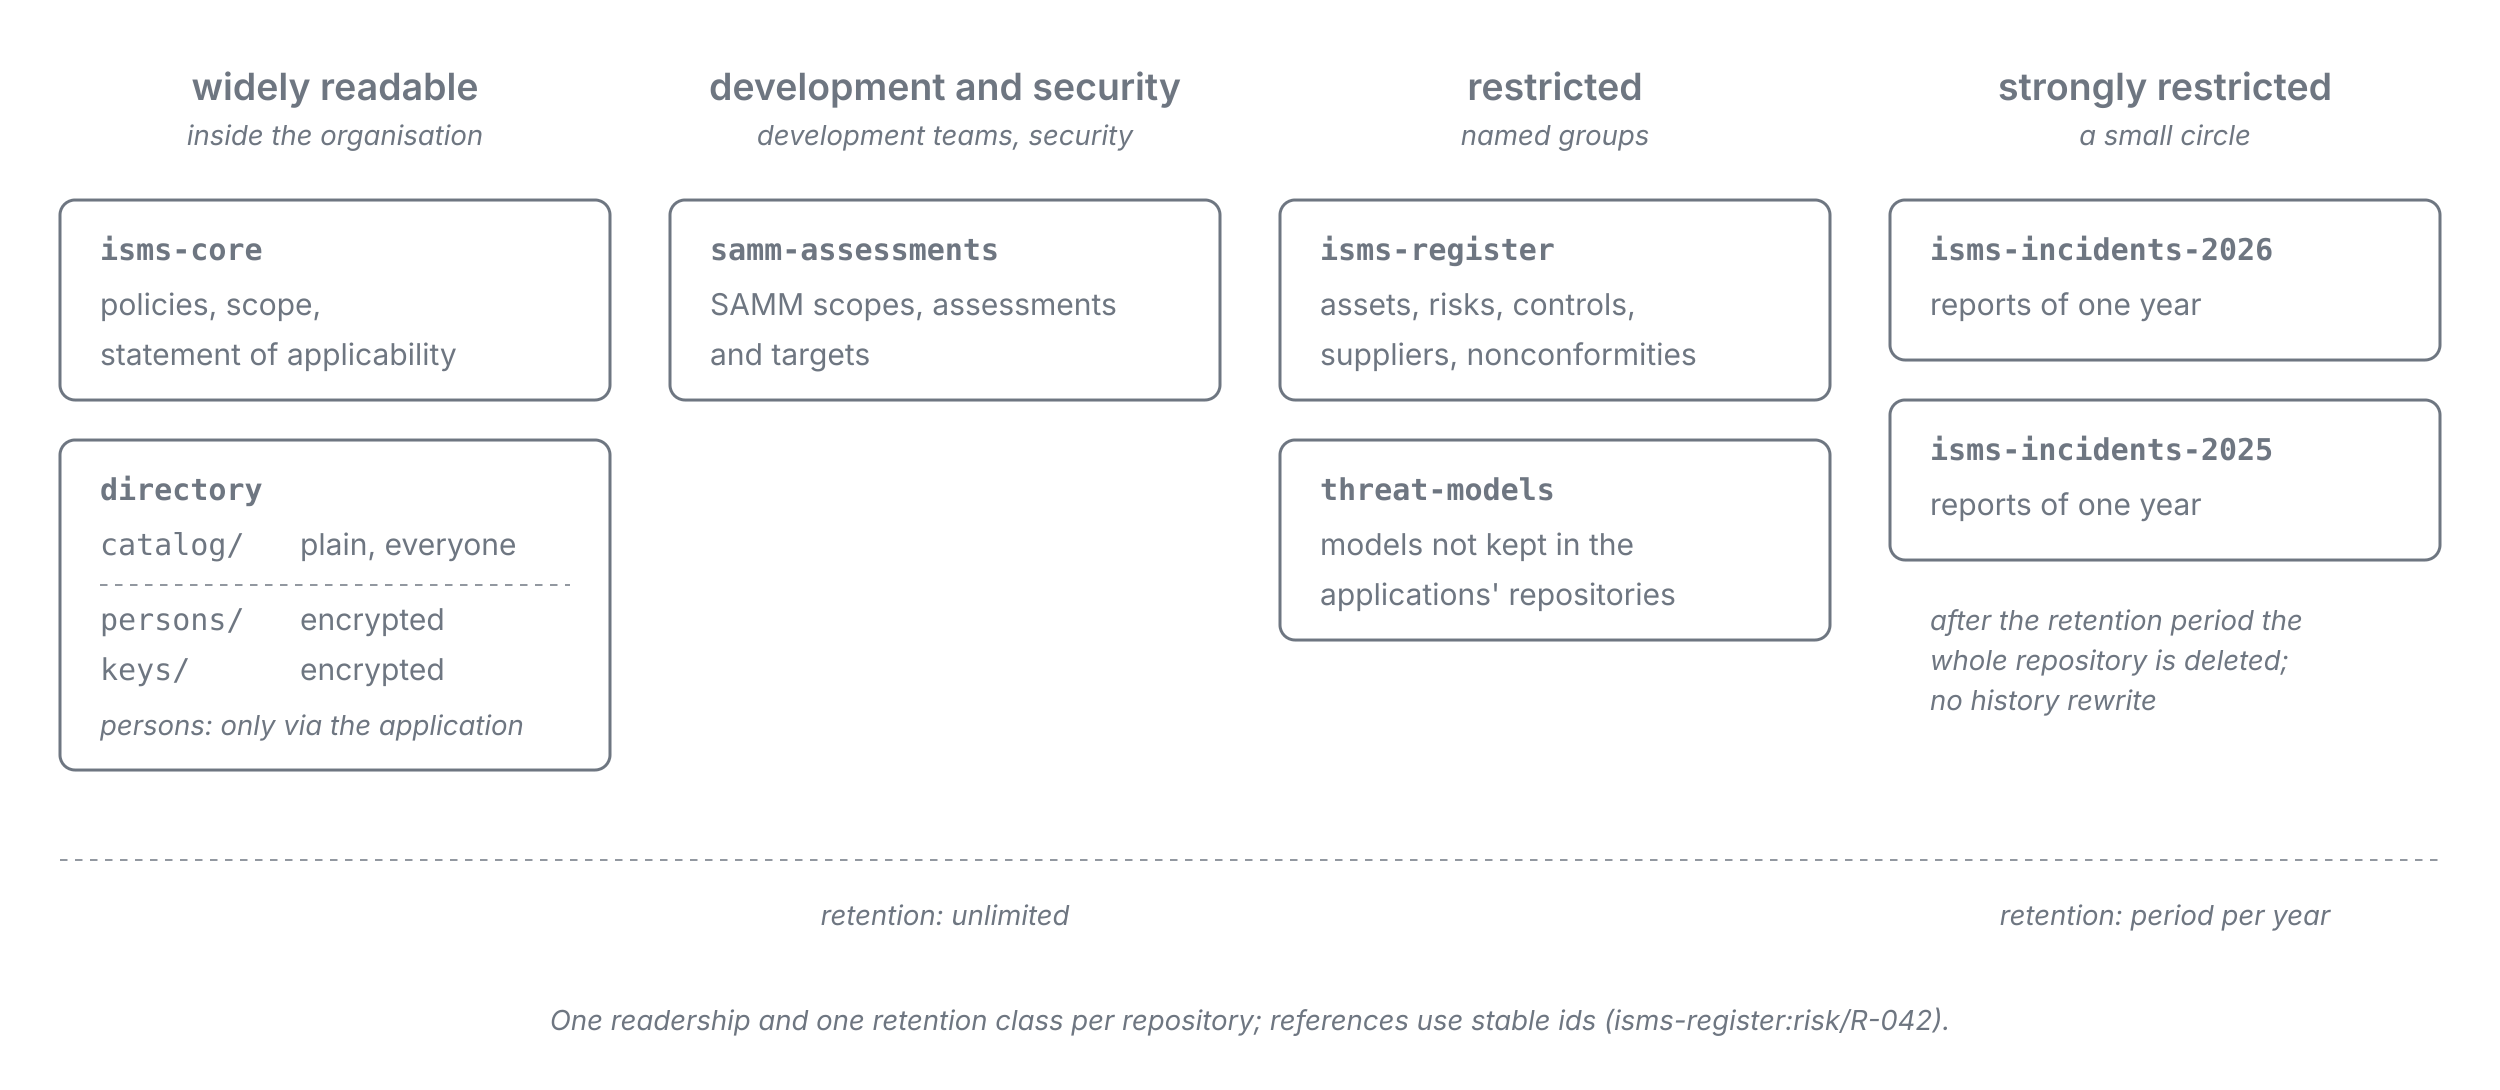
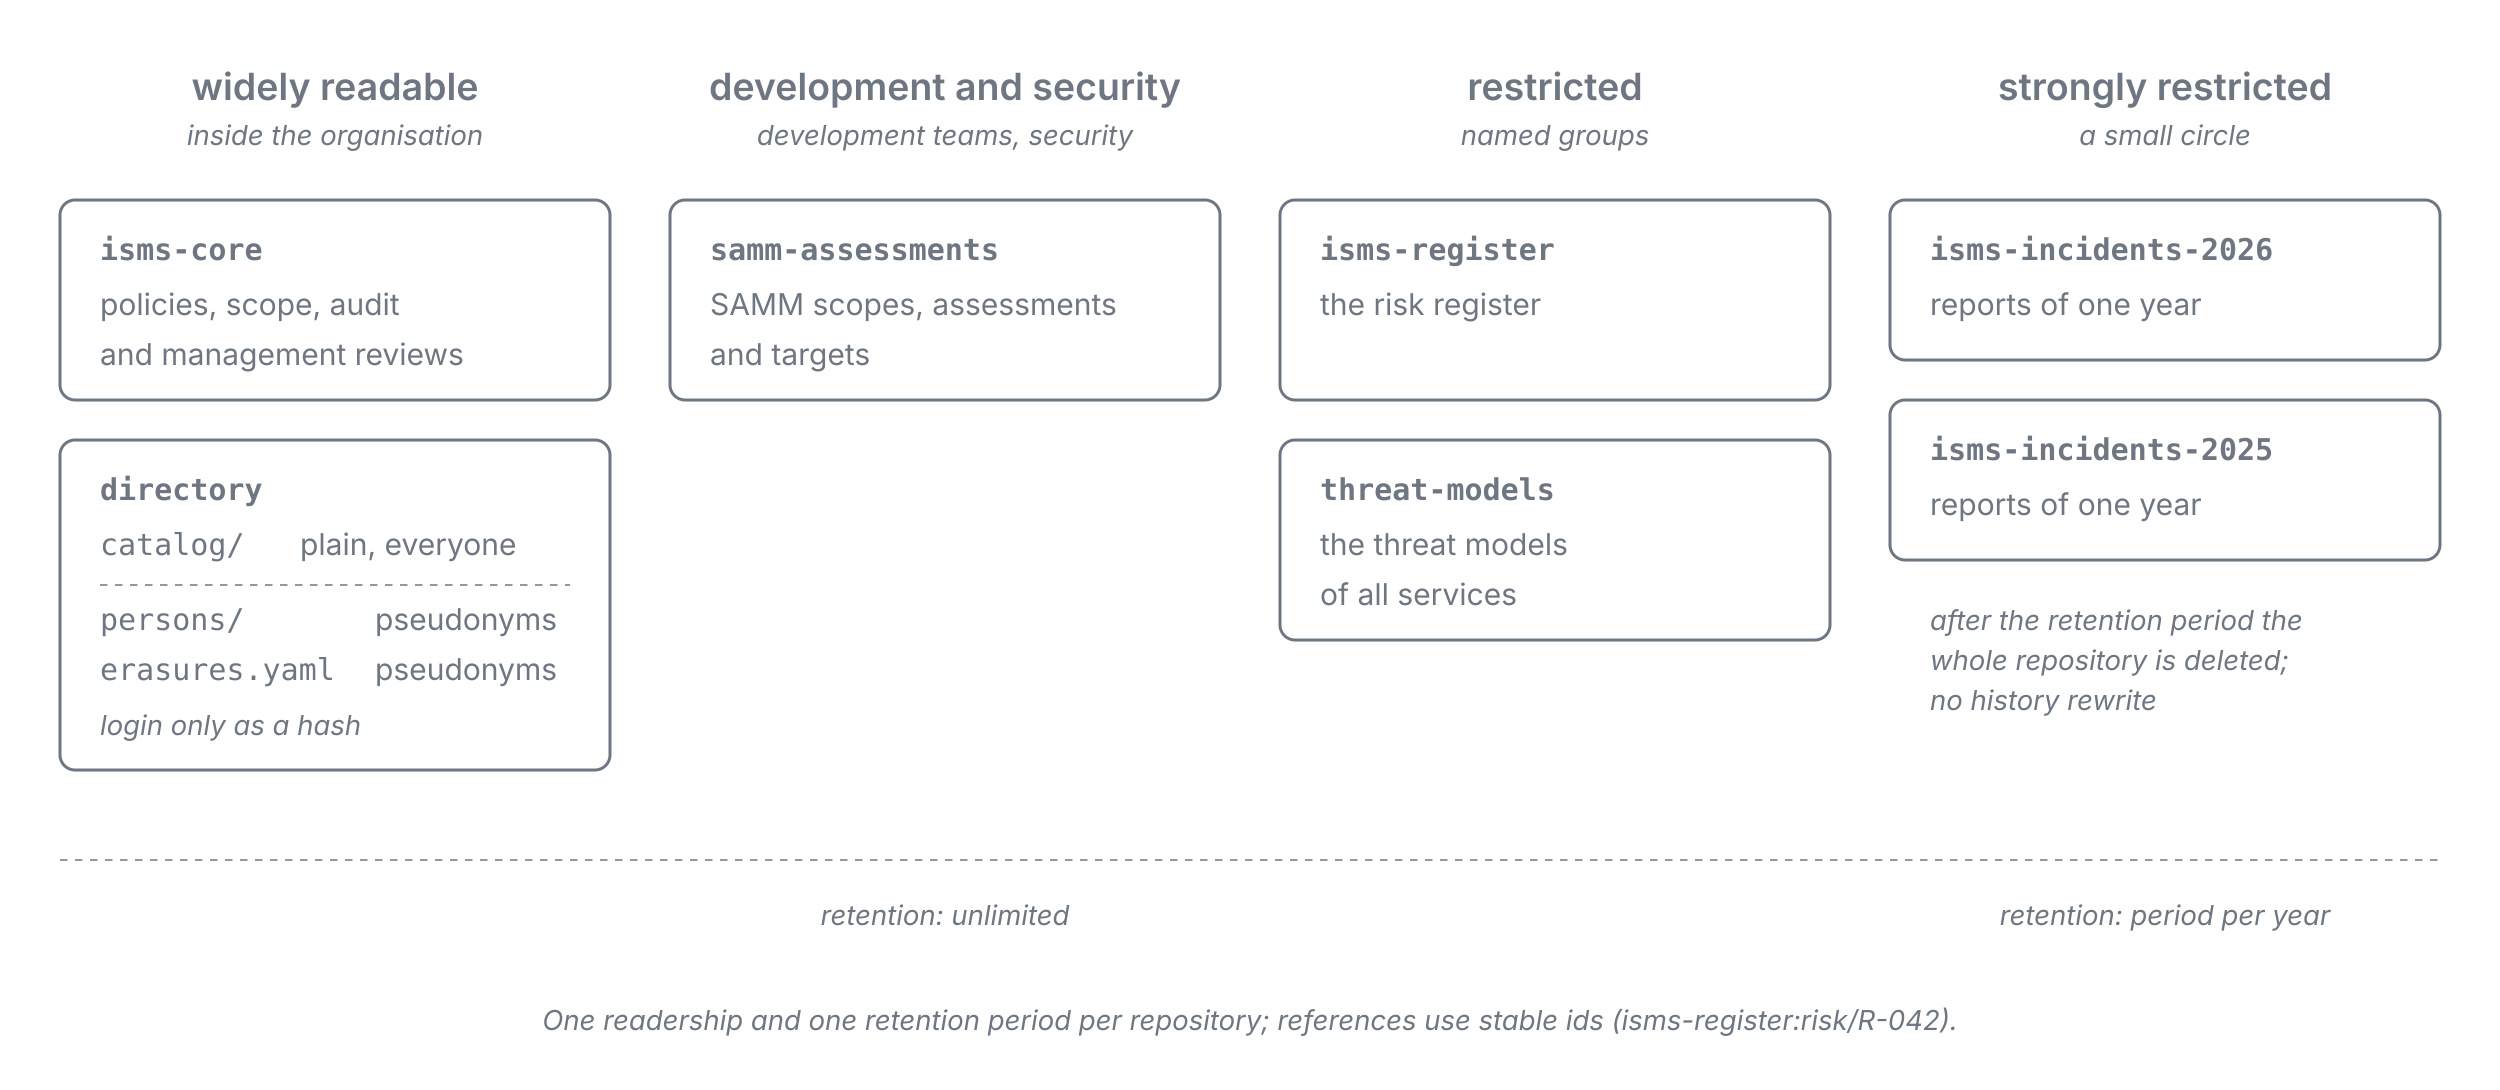
<svg xmlns="http://www.w3.org/2000/svg" viewBox="0 0 1000 436" role="img" aria-labelledby="title desc" font-family="ui-sans-serif, -apple-system, system-ui, 'Segoe UI', sans-serif">
  <defs>
    <style>
      .col-header { font-size: 15px; font-weight: 600; fill: #6e7681; text-anchor: middle; }
      .col-sub    { font-size: 11px; fill: #6e7681; text-anchor: middle; font-style: italic; }
      .stroke     { stroke: #6e7681; stroke-width: 1.2; fill: none; }
      .sep        { stroke: #6e7681; stroke-width: 0.6; stroke-dasharray: 3 3; }
      .item       { font-size: 12px; fill: #6e7681; font-family: ui-monospace, "SF Mono", Menlo, Consolas, monospace; }
      .item-bold  { font-size: 12px; font-weight: 700; fill: #6e7681; font-family: ui-monospace, "SF Mono", Menlo, Consolas, monospace; }
      .text       { font-size: 12px; fill: #6e7681; }
      .note       { font-size: 11px; fill: #6e7681; font-style: italic; }
      .caption    { font-size: 11px; fill: #6e7681; text-anchor: middle; font-style: italic; }
    </style>
  </defs>
  <text x="134" y="40" class="col-header">widely readable</text>
  <text x="134" y="58" class="col-sub">inside the organisation</text>
  <text x="378" y="40" class="col-header">development and security</text>
  <text x="378" y="58" class="col-sub">development teams, security</text>
  <text x="622" y="40" class="col-header">restricted</text>
  <text x="622" y="58" class="col-sub">named groups</text>
  <text x="866" y="40" class="col-header">strongly restricted</text>
  <text x="866" y="58" class="col-sub">a small circle</text>
  <rect class="stroke" x="24" y="80" width="220" height="80" rx="6" />
  <text x="40" y="104" class="item-bold">isms-core</text>
-   <text x="40" y="126" class="text">policies, scope,</text>
-   <text x="40" y="146" class="text">statement of applicability</text>
+   <text x="40" y="126" class="text">policies, scope, audit</text>
+   <text x="40" y="146" class="text">and management reviews</text>
  <rect class="stroke" x="24" y="176" width="220" height="132" rx="6" />
  <text x="40" y="200" class="item-bold">directory</text>
  <text x="40" y="222" class="item">catalog/</text>
  <text x="120" y="222" class="text">plain, everyone</text>
  <line class="sep" x1="40" y1="234" x2="228" y2="234" />
  <text x="40" y="252" class="item">persons/</text>
-   <text x="120" y="252" class="text">encrypted</text>
-   <text x="40" y="272" class="item">keys/</text>
-   <text x="120" y="272" class="text">encrypted</text>
-   <text x="40" y="294" class="note">persons: only via the application</text>
+   <text x="150" y="252" class="text">pseudonyms</text>
+   <text x="40" y="272" class="item">erasures.yaml</text>
+   <text x="150" y="272" class="text">pseudonyms</text>
+   <text x="40" y="294" class="note">login only as a hash</text>
  <rect class="stroke" x="268" y="80" width="220" height="80" rx="6" />
  <text x="284" y="104" class="item-bold">samm-assessments</text>
  <text x="284" y="126" class="text">SAMM scopes, assessments</text>
  <text x="284" y="146" class="text">and targets</text>
  <rect class="stroke" x="512" y="80" width="220" height="80" rx="6" />
  <text x="528" y="104" class="item-bold">isms-register</text>
-   <text x="528" y="126" class="text">assets, risks, controls,</text>
-   <text x="528" y="146" class="text">suppliers, nonconformities</text>
+   <text x="528" y="126" class="text">the risk register</text>
  <rect class="stroke" x="512" y="176" width="220" height="80" rx="6" />
  <text x="528" y="200" class="item-bold">threat-models</text>
-   <text x="528" y="222" class="text">models not kept in the</text>
-   <text x="528" y="242" class="text">applications' repositories</text>
+   <text x="528" y="222" class="text">the threat models</text>
+   <text x="528" y="242" class="text">of all services</text>
  <rect class="stroke" x="756" y="80" width="220" height="64" rx="6" />
  <text x="772" y="104" class="item-bold">isms-incidents-2026</text>
  <text x="772" y="126" class="text">reports of one year</text>
  <rect class="stroke" x="756" y="160" width="220" height="64" rx="6" />
  <text x="772" y="184" class="item-bold">isms-incidents-2025</text>
  <text x="772" y="206" class="text">reports of one year</text>
  <text x="772" y="252" class="note">after the retention period the</text>
  <text x="772" y="268" class="note">whole repository is deleted;</text>
  <text x="772" y="284" class="note">no history rewrite</text>
  <line class="sep" x1="24" y1="344" x2="976" y2="344" />
  <text x="378" y="370" class="col-sub">retention: unlimited</text>
  <text x="866" y="370" class="col-sub">retention: period per year</text>
-   <text x="500" y="412" class="caption">One readership and one retention class per repository; references use stable ids (isms-register:risk/R-042).</text>
+   <text x="500" y="412" class="caption">One readership and one retention period per repository; references use stable ids (isms-register:risk/R-042).</text>
</svg>
